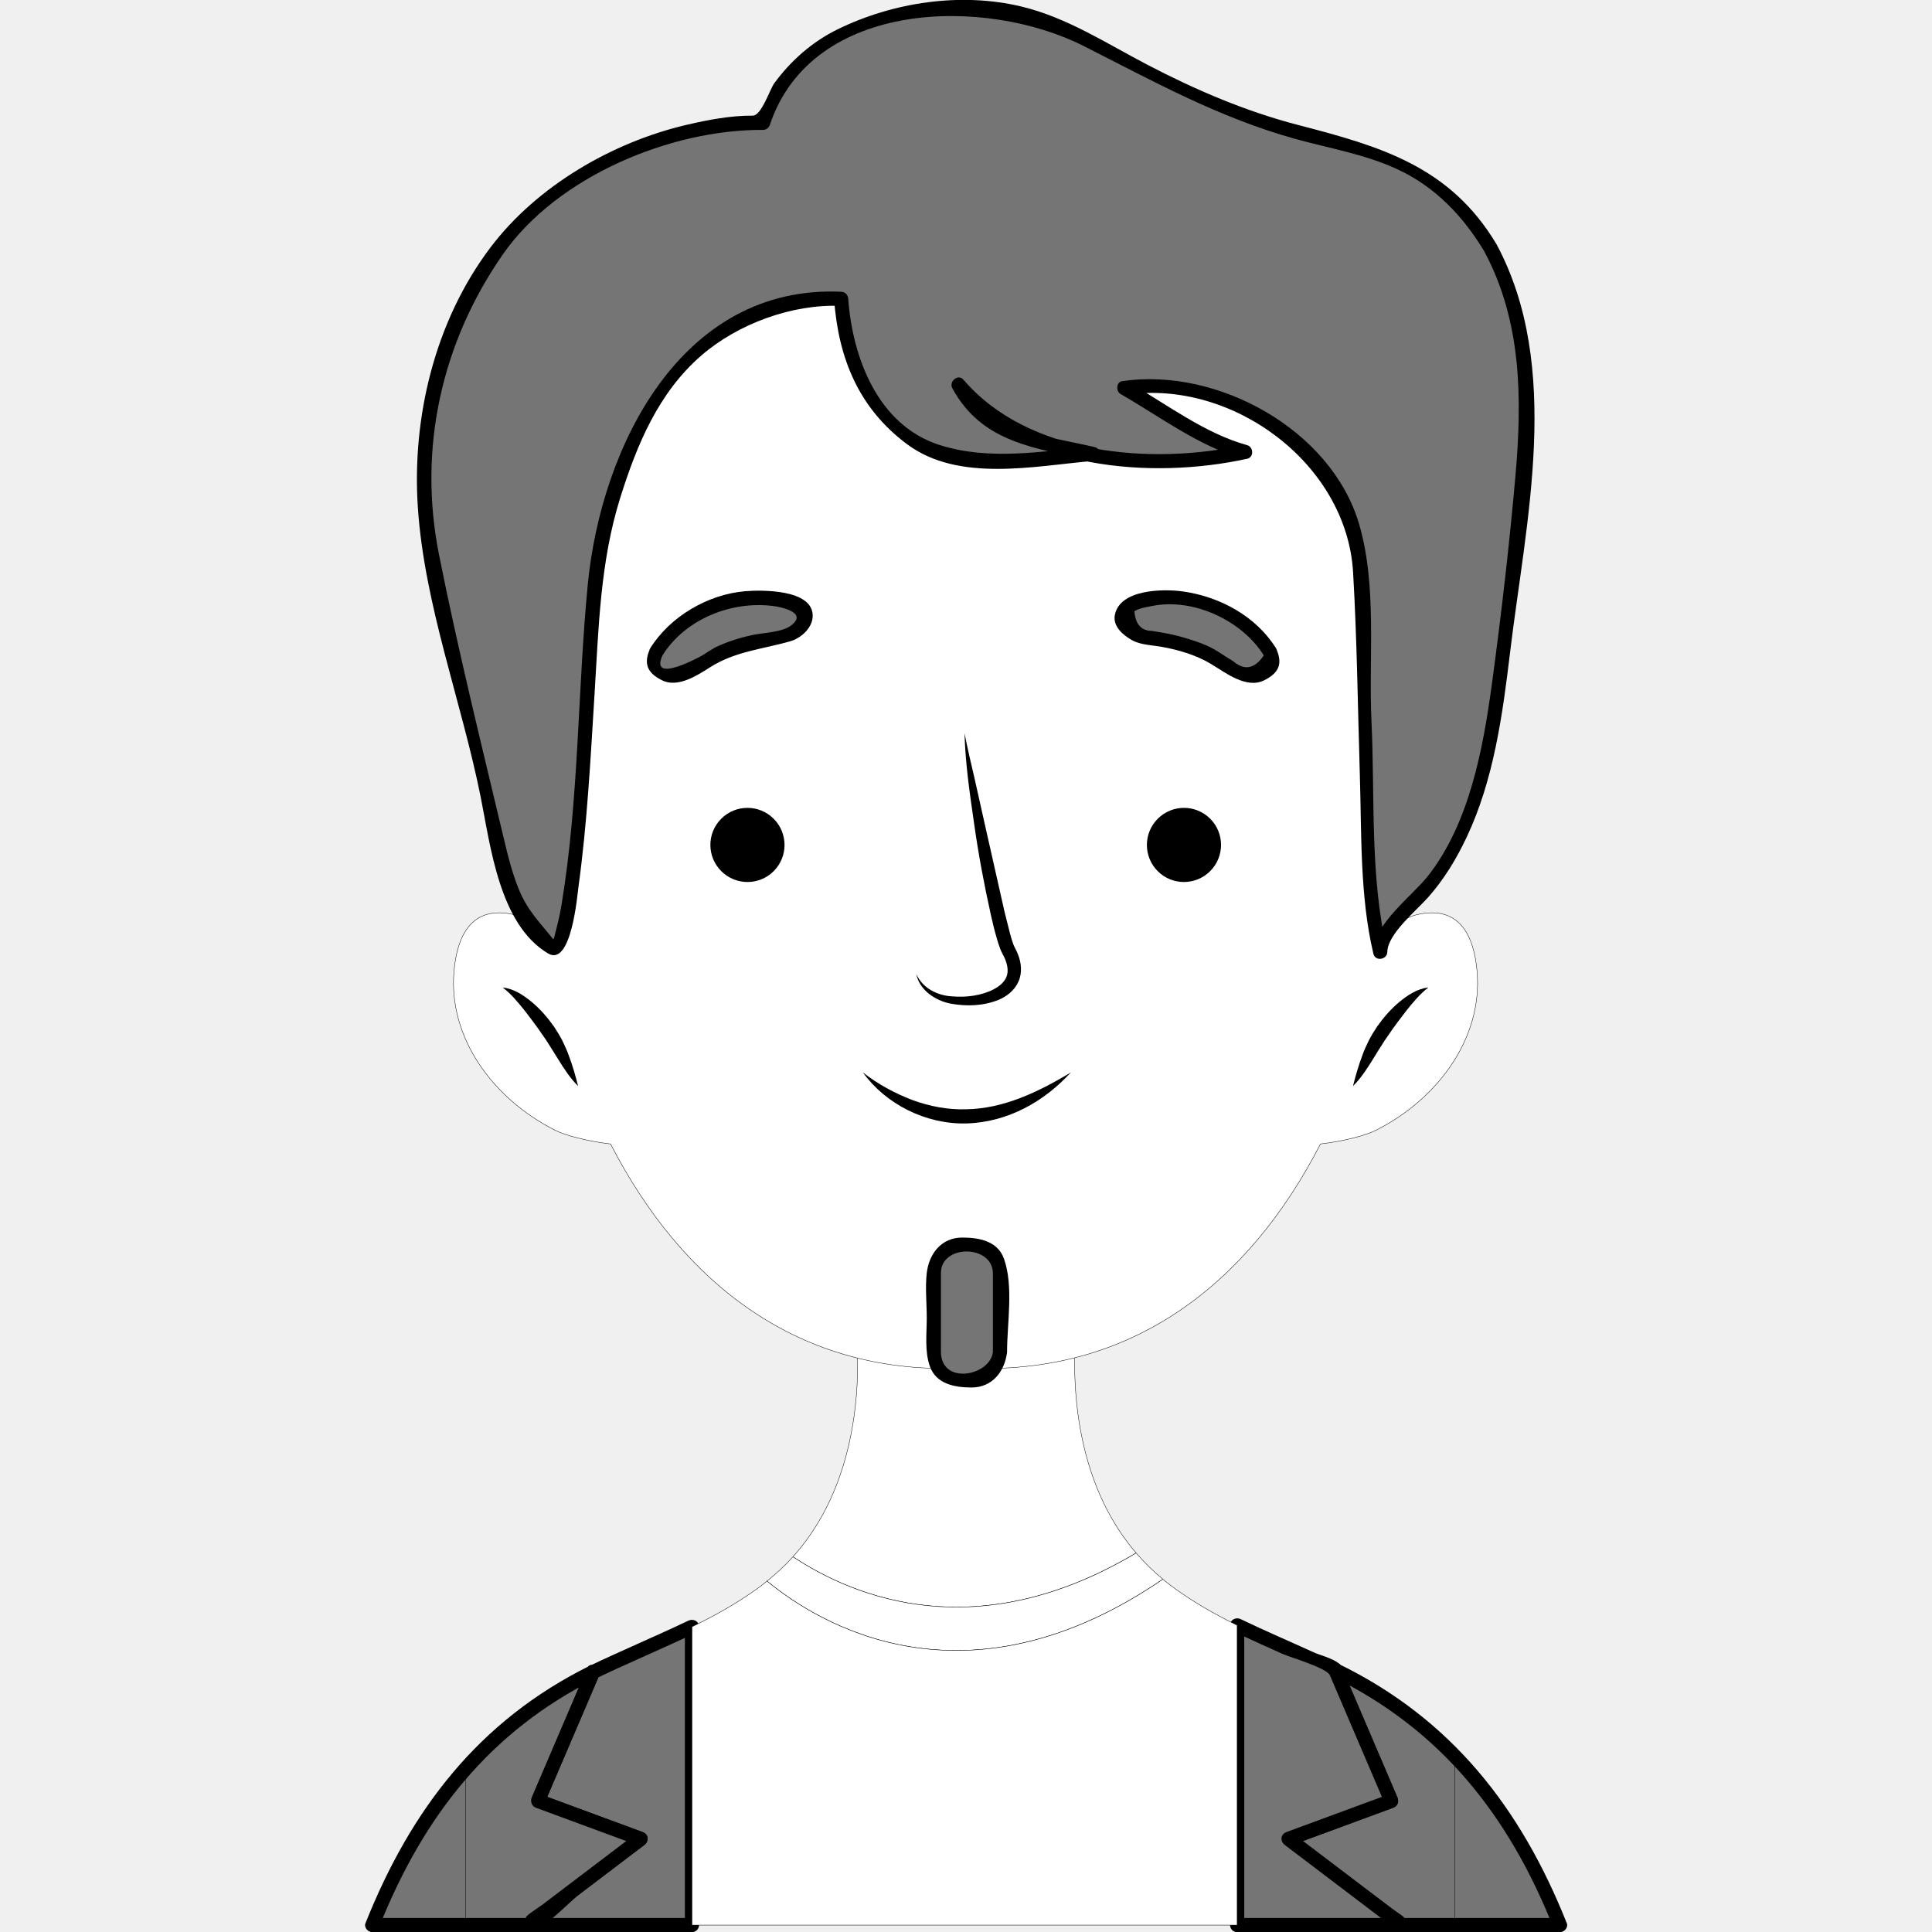
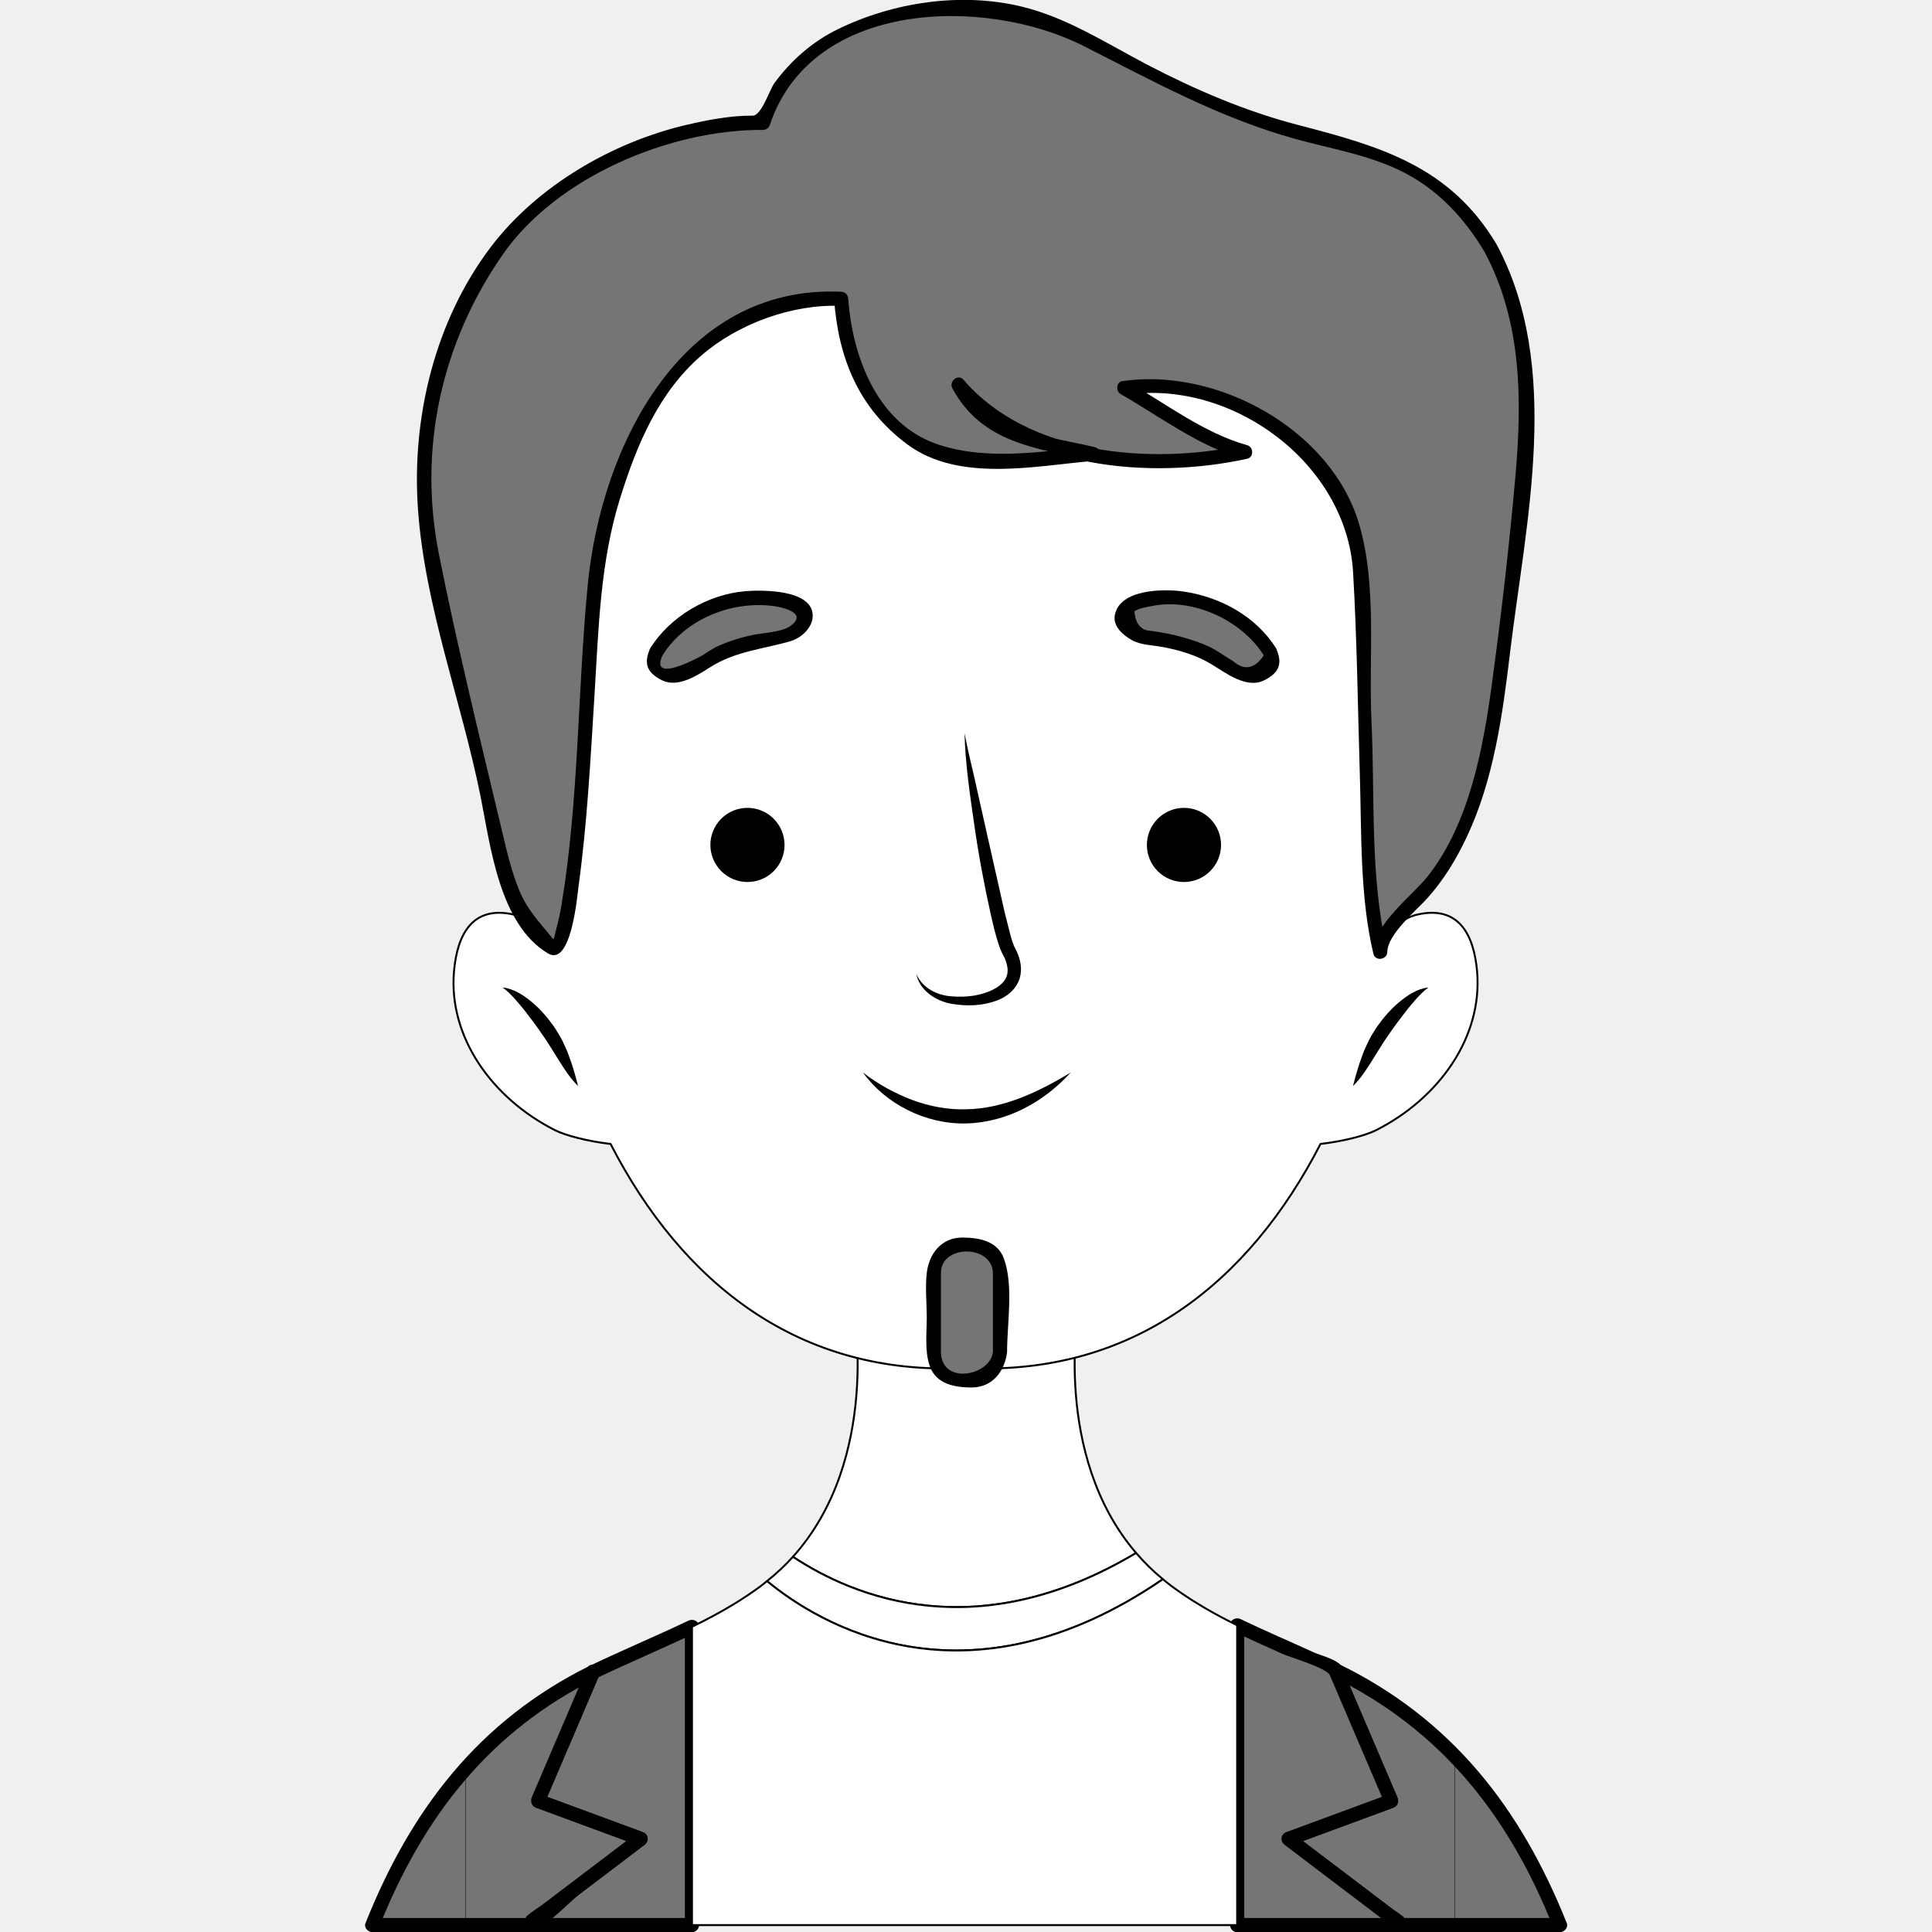
<svg xmlns="http://www.w3.org/2000/svg" version="1.2" viewBox="0 0 5000 5000" width="5000" height="5000">
  <style>
- 		.s0 { fill: #757575 } 
- 		.s1 { fill: #000000 } 
- 		.s2 { fill: #ffffff;stroke: #000000;stroke-linecap: round;stroke-linejoin: round } 
- 		.s3 { fill: #000000;stroke: #000000;stroke-miterlimit:10 } 
- 	</style>
-   <g id="Layer 1">
- 	</g>
+           .s0 {
+             fill: #757575;
+           }
+           .s1 {
+             fill: #000000;
+           }
+           .s2 {
+             fill: #ffffff;
+             stroke: #000000;
+             stroke-linecap: round;
+             stroke-linejoin: round;
+             stroke-width: 5;
+           }
+           .s3 {
+             fill: #000000;
+             stroke: #000000;
+             stroke-miterlimit: 10;
+           }
+         </style>
+   <g id="Layer 1" />
  <g id="&lt;Group&gt;">
    <g id="&lt;Group&gt;">
      <g id="&lt;Group&gt;">
        <g id="&lt;Group&gt;">
          <path id="&lt;Path&gt;" class="s0" d="m1534.61 4327.32l-142.64 333.48 266.23 98.2-293.95 223.11h426.57v-772.04c-83.91 40.89-170.37 75.2-256.21 117.25z" />
          <g id="&lt;Group&gt;">
            <path id="&lt;Path&gt;" class="s1" d="m1518.78 4318.08q-71.33 166.74-142.64 333.48c-4.9 11.46-1.11 22.46 10.96 26.93q133.12 49.1 266.23 98.2-2.19-16.76-4.39-33.52c-97.98 74.38-195.96 148.73-293.94 223.12-13.67 10.38-10.57 34.16 9.25 34.16q213.29 0 426.57 0c9.99 0 18.33-8.34 18.33-18.34q0-386.02 0-772.04c0-14.79-15.34-21.67-27.59-15.83-84.79 40.43-171.47 76.67-256.2 117.25-21.33 10.2-2.71 41.83 18.51 31.66 84.71-40.58 171.4-76.82 256.2-117.26-9.2-5.26-18.39-10.56-27.59-15.82q0 386.02 0 772.04c6.11-6.12 12.23-12.21 18.34-18.33q-213.28 0-426.57 0 4.63 17.08 9.26 34.16c97.98-74.38 195.97-148.73 293.95-223.11 12.88-9.78 11.41-27.68-4.39-33.52q-133.11-49.1-266.23-98.2 5.48 13.49 10.96 26.93 71.34-166.74 142.64-333.48c9.2-21.49-22.38-40.19-31.66-18.48z" />
          </g>
        </g>
        <g id="&lt;Group&gt;">
          <path id="&lt;Path&gt;" class="s0" d="m3455.85 4322.38l144.75 338.42-266.23 98.2 293.95 223.11h408.84c-159.72-410.77-369.16-557.46-581.31-659.73z" />
          <g id="&lt;Group&gt;">
            <path id="&lt;Path&gt;" class="s1" d="m3440.02 4331.61c48.24 112.81 96.52 225.62 144.75 338.43q5.48-13.44 10.96-26.93-133.11 49.1-266.23 98.2c-15.79 5.84-17.26 23.74-4.37 33.52 51.36 39 102.71 77.97 154.07 116.96 30.8 23.35 108.01 108.66 149.12 108.66 136.27 0 272.57 0 408.84 0 10.92 0 22.17-11.93 17.69-23.21-119.22-298.96-298.5-528.55-589.76-670.7-21.13-10.31-39.75 21.31-18.48 31.66 282.1 137.7 457.26 358.85 572.86 648.78 5.91-7.73 11.78-15.47 17.69-23.2-134.91 0-269.85 0-404.76 0 7.81 0-19.55-16.26-33.01-26.5-33.88-25.72-67.8-51.43-101.67-77.15q-77.03-58.5-154.11-116.96-2.15 16.76-4.37 33.52 133.12-49.1 266.24-98.2c12.07-4.47 15.86-15.47 10.95-26.93-48.23-112.8-96.51-225.62-144.75-338.43-9.28-21.7-40.86-3-31.66 18.48z" />
          </g>
        </g>
        <g id="&lt;Group&gt;">
          <path id="&lt;Path&gt;" class="s0" d="m1391.97 4660.8l142.64-333.48c-208.68 102.13-413.88 250.61-571.1 654.79h400.74l293.95-223.11z" />
          <g id="&lt;Group&gt;">
            <path id="&lt;Path&gt;" class="s1" d="m1407.8 4670.04q71.34-166.74 142.64-333.48c7.17-16.73-7.59-33.74-25.08-25.07-286.2 141.89-462.2 371.45-579.52 665.75-4.52 11.28 6.75 23.21 17.67 23.21q200.37 0 400.74 0c37.8 0 106.87-76.6 134.96-97.91 56.09-42.58 112.17-85.13 168.25-127.71 12.88-9.78 11.41-27.68-4.39-33.52q-133.11-49.1-266.23-98.2c-22.24-8.2-31.73 27.25-9.74 35.38q133.12 49.1 266.23 98.2-2.19-16.76-4.39-33.52-69.91 53.08-139.86 106.15-52.73 40.02-105.45 80.04c-10.69 8.13-53.15 34.42-40.45 34.42q-199.84 0-399.67 0 8.84 11.6 17.67 23.2c113.75-285.28 285.59-506.46 562.69-643.83-8.36-8.35-16.72-16.73-25.09-25.07q-71.33 166.74-142.64 333.48c-9.2 21.49 22.39 40.19 31.66 18.48z" />
          </g>
        </g>
        <path id="&lt;Path&gt;" class="s2" d="m2940.29 4019.12c-218.17-254.35-148.55-632.81-148.55-632.81l-547.97-6.59-34.81 6.59c0 0 71.66 388.35-156.89 642.69 160.83 106.36 478.53 234.64 888.22-9.88z" />
        <g id="&lt;Group&gt;">
          <path id="&lt;Path&gt;" class="s0" d="m3600.6 4660.8l-144.75-338.42c-85.27-41.12-170.97-75.21-254.09-116.18v775.91h426.56l-293.95-223.11z" />
          <g id="&lt;Group&gt;">
            <path id="&lt;Path&gt;" class="s1" d="m3616.43 4651.56c-34.34-80.29-68.65-160.58-102.99-240.83-13.79-32.2-27.54-64.4-41.33-96.59-8.1-18.95-54.37-29.73-70.98-37.32-63.35-28.97-127.35-56.22-190.13-86.45-12.21-5.91-27.58 1.08-27.58 15.83q0 387.96 0 775.91c0 10 8.35 18.34 18.34 18.34 142.17 0 284.39 0 426.56 0 19.81 0 22.92-23.78 9.24-34.16-97.98-74.39-195.96-148.74-293.95-223.12q-2.15 16.76-4.37 33.52 133.12-49.1 266.24-98.2c21.98-8.13 12.49-43.58-9.75-35.38q-133.11 49.1-266.23 98.2c-15.79 5.84-17.26 23.74-4.37 33.52 97.99 74.38 195.97 148.73 293.95 223.11q4.62-17.08 9.24-34.16c-142.17 0-284.39 0-426.56 0 6.13 6.12 12.21 12.21 18.34 18.33q0-387.95 0-775.91c-9.21 5.26-18.41 10.56-27.58 15.83 41.72 20.13 83.87 39.25 126.24 58.05 21.38 9.49 114.71 36.24 122.98 55.58 15.51 36.28 31.05 72.56 46.55 108.84q48.24 112.8 96.48 225.54c9.28 21.71 40.87 3.01 31.66-18.48z" />
          </g>
        </g>
        <path id="&lt;Path&gt;" class="s2" d="m3009.56 4087.01c-25.83-21.27-48.82-44.05-69.27-67.89-409.69 244.52-727.39 116.24-888.22 9.88-19.91 22.13-42.33 43.12-67.04 62.88 130.35 107.73 511.65 346.17 1024.53-4.87z" />
        <path id="&lt;Path&gt;" class="s2" d="m3089.34 4143.96c-19.69-12.39-39.17-25.57-58.34-39.83-7.41-5.58-14.43-11.38-21.44-17.12-512.88 351.04-894.18 112.6-1024.53 4.87-5.12 4.09-10.03 8.24-15.33 12.25-23.35 17.34-47.13 33.1-71.23 47.78-35.21 21.49-71.23 40.39-107.65 58.16v772.04h291.69 835.68 283.57v-775.91c-38.1-18.84-75.67-39.04-112.42-62.24z" />
      </g>
      <path id="&lt;Path&gt;" class="s3" d="m3765.48 4535.89v446.22" />
      <path id="&lt;Path&gt;" class="s3" d="m1205.28 4568.19v413.92" />
    </g>
    <g id="&lt;Group&gt;">
      <g id="&lt;Group&gt;">
        <path id="&lt;Path&gt;" class="s2" d="m3822.71 2514.41c-8.02-93.81-46.34-172.67-155.64-147.31-20.7 4.87-44.19 18.41-67.15 35.67 14.01-76.78 24.75-155 31.99-234.07 70.47-775.49-121.77-1563.72-1121.55-1563.72h-23.1c-999.74 0-1192.02 788.23-1121.5 1563.72 7.16 79.07 17.94 157.29 31.94 234.07-22.92-17.26-46.48-30.8-67.18-35.67-109.3-25.36-147.62 53.5-155.61 147.31-14.47 169.54 98.41 327.9 261.33 410.49 27.36 13.82 84.73 28.86 143.89 35.6 185.33 359.98 487.59 601.79 918.66 579.73 431.12 22.06 733.38-219.75 918.67-579.73 59.2-6.74 116.6-21.78 143.93-35.6 162.91-82.59 275.79-240.95 261.32-410.49z" />
        <g id="&lt;Group&gt;">
          <g id="&lt;Group&gt;">
            <path id="&lt;Path&gt;" class="s0" d="m2587.93 3499.12c0 40.5-32.84 73.34-73.34 73.34h-24.46c-40.51 0-73.35-32.84-73.35-73.34v-204.64c0-40.5 32.84-73.34 73.35-73.34h24.46c40.5 0 73.34 32.84 73.34 73.34z" />
            <g id="&lt;Group&gt;">
              <path id="&lt;Path&gt;" class="s1" d="m2569.6 3499.12c-7.13 61.84-134.48 86.77-134.48-1.22q0-30.14 0-60.27c0-47.71 0-95.44 0-143.15 0-75.02 134.48-73.74 134.48 1.22q0 30.14 0 60.27c0 47.7 0 95.44 0 143.15 0 23.63 36.67 23.63 36.67 0 0-74.64 17.33-170.54-8.09-241.77-16.59-46.35-65.65-54.55-108.05-54.55-54.04 0-85.99 42.26-91.68 91.68-4.34 37.68 0 78.36 0 116.25 0 40.9-5.88 86.38 8.11 125.52 16.56 46.34 65.61 54.55 108.03 54.55 54.04 0 85.98-42.26 91.68-91.68 2.72-23.46-33.99-23.21-36.67 0z" />
            </g>
          </g>
          <g id="&lt;Group&gt;">
            <path id="&lt;Path&gt;" class="s1" d="m2371.45 2520.79c16.22 37.1 54.95 55.51 91.55 57.73 37.32 3.36 77.05-1.83 108.42-18.12 15.48-8.1 28.37-19.2 33.38-32.56 5.3-13.18 2.97-28.9-3.22-44.66-3.08-8.41-7.56-13.71-12.79-26.92-3.94-10.32-6.87-20.01-9.67-29.8-5.69-19.45-10.27-38.86-14.65-58.31-17.36-77.69-31.94-155.55-43.11-234.08-11.3-78.4-23.1-156.97-25.18-236.55 7.56 38.88 16.6 77.38 25.71 115.89l25.86 115.73 52.04 230.8 14.29 56.72c2.54 9.26 5.23 18.55 8.23 26.74 1.58 5.44 8.63 16.54 12.28 26.79 8.21 20.55 11.82 47.16 0.9 70.76-10.71 23.46-31.23 38.32-51.25 46.74-41 16.25-83.48 16.94-124.11 9.7-40.3-7.81-81.18-35.96-88.68-76.6z" />
          </g>
          <g id="&lt;Group&gt;">
            <path id="&lt;Path&gt;" class="s0" d="m1698.64 1686.91c-18.34 24.44-6.11 48.9 24.44 58.07 55.01 15.28 106.97-42.79 152.81-61.13 33.61-12.21 67.22-21.38 97.79-27.5 27.5-6.11 73.34-9.17 94.74-30.55 64.17-67.24-76.41-79.47-116.14-79.47-48.89 3.06-94.73 12.23-134.46 36.67-24.44 12.23-45.84 27.51-67.24 42.8-9.17 9.17-42.78 39.71-36.67 36.67z" />
            <g id="&lt;Group&gt;">
              <path id="&lt;Path&gt;" class="s1" d="m1682.8 1677.65c-17.92 39.51-8.38 63.75 31.02 83.16 40.56 19.98 91.36-13.16 123.55-33.73 65.04-41.55 135.98-46.78 207.97-67.53 27.97-8.07 57.92-34.76 57.92-66.06 0-68.43-131.48-67.18-175.16-63.42-96.6 8.33-194.01 65.5-245.3 147.58-12.56 20.13 19.17 38.52 31.66 18.52 59.15-94.65 180.57-142.91 290.41-127.28 10.6 1.52 89.24 15.26 41.75 50.34-23.7 17.51-72.84 18.33-101.27 24.6-32.4 7.13-64.32 17.29-94.22 31.62q-16.51 9.38-32.25 19.97c-4.05 2.59-139.26 77.55-104.42 0.75 9.71-21.36-21.89-40.02-31.66-18.52z" />
            </g>
          </g>
          <g id="&lt;Group&gt;">
            <path id="&lt;Path&gt;" class="s0" d="m3286.49 1686.91c18.34 24.44 6.09 48.9-24.42 58.07-55.01 15.28-107.01-42.79-152.85-61.13-33.59-12.21-67.18-21.38-97.77-27.5-31.87-7.08-80.54-6.33-100.88-37.5-40.22-61.65 88.67-74.63 122.3-72.52 48.84 3.06 94.69 12.23 134.44 36.67 24.42 12.23 45.84 27.51 67.25 42.8 9.17 9.17 42.76 39.71 36.68 36.67z" />
            <g id="&lt;Group&gt;">
              <path id="&lt;Path&gt;" class="s1" d="m3270.66 1696.17c-23.63 34.95-50.06 39.96-79.21 15.02q-18.97-11.48-37.5-23.74c-28.36-18.38-57.62-27.67-89.85-37.32-27.33-8.18-55.44-13.09-83.59-17.4q-40.61-0.52-44.69-50.82c12.96-8.22 31.47-10.78 46.34-13.73 106.75-21.22 232.21 37.81 288.5 127.99 12.5 20 44.23 1.61 31.66-18.52-51.64-82.76-144.86-133.33-240.41-146.92-51.46-7.32-164.13-6.01-176.73 61.1-5.55 29.67 21.84 52.23 44.26 64.85 22.17 12.5 52.57 12.95 77.14 17.34 44.66 8 90.03 21.56 128.86 45.1 36.09 21.85 90.14 64.25 135.87 41.69 39.39-19.43 48.92-43.67 31.01-83.16-9.74-21.5-41.36-2.84-31.66 18.52z" />
            </g>
          </g>
          <g id="&lt;Group&gt;">
            <path id="&lt;Path&gt;" class="s1" d="m2771.4 2775.34c-33.98 37.11-74.2 69.44-120.19 92.83-45.73 23.64-97.37 37.85-150.03 39.29-105.74 2.65-209.17-50.25-268.12-132.12 39.58 30.98 83.2 54.26 127.96 71.45 45.02 16.47 92.17 25.57 139.33 24.03 95.17-1.4 185.42-43.55 271.05-95.48z" />
          </g>
          <g id="&lt;Group&gt;">
            <path id="&lt;Path&gt;" class="s1" d="m1301.04 2555.6c28.78 3.15 54.21 20.16 75.75 38.03 21.81 18.27 40.29 39.79 56.65 62.74 7.95 12 15.29 23.89 21.69 36.32 6.3 13.21 12.24 25.57 16.8 38.75 9.8 25.93 17.27 51.89 24.18 79.29-20.25-19.95-35.52-43.69-49.85-66.65l-21.09-33.81c-6.97-11.35-14.2-22.56-21.83-32.98-14.73-21.85-30.74-42.83-46.93-63.75-16.83-20.41-33.09-40.86-55.37-57.94z" />
          </g>
          <g id="&lt;Group&gt;">
            <path id="&lt;Path&gt;" class="s1" d="m3696.58 2555.6c-22.27 17.08-38.53 37.53-55.36 57.98-16.19 20.88-32.2 41.86-46.92 63.71-7.63 10.42-14.9 21.63-21.84 32.98-7.17 10.53-13.65 22.46-21.1 33.81-14.32 22.96-29.58 46.7-49.81 66.65 6.91-27.44 14.36-53.36 24.14-79.33 4.54-13.14 10.49-25.53 16.83-38.71 6.37-12.46 13.71-24.35 21.66-36.32 16.4-22.92 34.85-44.47 56.66-62.74 21.56-17.87 46.99-34.88 75.74-38.03z" />
          </g>
          <path id="&lt;Path&gt;" class="s1" d="m2002.29 2254.58c-37.46 37.45-98.2 37.38-135.69-0.08-37.5-37.46-37.5-98.19-0.04-135.65 37.46-37.46 98.2-37.46 135.66 0 37.53 37.53 37.53 98.27 0.07 135.73z" />
          <path id="&lt;Path&gt;" class="s1" d="m2996.23 2254.58c37.46 37.45 98.2 37.38 135.66-0.08 37.53-37.46 37.53-98.19 0.07-135.65-37.46-37.46-98.2-37.46-135.69 0-37.5 37.53-37.5 98.27-0.04 135.73z" />
        </g>
      </g>
      <g id="&lt;Group&gt;">
        <path id="&lt;Path&gt;" class="s0" d="m3857.02 641.15c-8.74-15.33-18.19-30.44-28.43-45.27-92.11-133.29-223.98-199.62-377.79-231.78-184.65-38.61-355.51-105.93-520.71-196.97-77.07-42.47-153.1-88.31-236.26-117.03-233-80.36-636.75-5.88-718.97 267.73-257.46-7.66-566.49 160.15-689.61 331.7-155.57 216.73-221.54 492.71-173.26 756.43 36.81 201.05 92.93 395.66 137.74 594.35 28.64 126.77 57.37 365.71 168.39 442.62 77.99 110.38 101.92-770.38 124.05-955.96 17.8-149.48 62.39-260.86 122.62-400.1 85.99-198.76 305.91-310.64 497.73-314.14 5.15-0.08 9.52 0.49 14.39 0.64 7.34 116.96 23.64 198.54 117.68 305.19 138.7 157.15 334.42 112.06 533.18 96.09-134.87-33.31-275.08-30.41-347.24-178.96 141.17 176.13 487.62 233.93 742.04 173.98-69.98-15.69-247.18-128.57-313.08-165.67 227.34-39.47 579.52 139.24 608.85 447.8 0.11 1.5 0.18 3.08 0.33 4.66 0.64 8.02 1.21 16.11 1.43 24.35 0.03 0.57 0.07 1.15 0.07 1.65 3.72 146.9 5.73 318.08 16.29 486.47 6.49 215.67 15.23 418.51 35.56 494.56-7.87-29.42 123.7-165.01 142.11-190.65 148.16-206.35 169.07-526.52 195.39-769.97 30.7-283.78 94.19-604.08-52.5-861.72z" />
        <g id="&lt;Group&gt;">
          <path id="&lt;Path&gt;" class="s1" d="m3872.85 631.89c-120.47-201.34-299.21-252.87-513.69-308.56-136.2-35.37-266.16-91.23-390.61-156.21-106.33-55.53-207-121.73-324.93-150.15-156.8-37.8-332.29-11.33-475.82 58.89-65.67 32.11-120.82 80.78-163.83 139.37-11.92 16.24-33.27 84.25-55.92 84.09-57.23-0.36-114.73 10.67-170.18 23.55-192.72 44.72-388.49 158.61-508.45 317.4-143.64 190.15-203.84 438.98-187.94 674.03 17.1 252.98 112.95 500.68 162.5 748.3 25.62 128.14 48.41 329.59 174.22 404.86 60.33 36.1 75.93-151.07 78.85-172.25 22.67-164.65 31.23-331.43 41.52-497.19 10.73-172.56 14.47-343.64 66.68-510.06 43.19-137.7 99.04-271.94 209.88-367.99 94.92-82.27 236.11-133.89 361.78-128.27q-9.17-9.16-18.33-18.33c10.9 152.67 63.06 282.9 189.53 376.67 133.22 98.76 328.67 56.02 479.66 42.94 19.55-1.7 26.22-31.05 4.87-36-131.72-30.63-264.4-38.45-336.28-170.54q-14.4 11.11-28.79 22.21c176.27 206.07 511.79 232.99 759.87 178.69 18.16-3.95 16.9-30.69 0-35.34-110.34-30.48-210.26-107.48-308.71-163.83q-2.16 16.76-4.36 33.5c275.5-40.5 570.88 178.31 587.39 459.14 10.24 173.89 12.11 349.76 17.48 523.94 4.69 152.06-0.29 314.59 35.09 463.61 4.87 20.52 35.74 15.51 36.03-4.87 0.65-46.36 76.57-108.23 105.65-141.21 41.72-47.33 72.91-98.86 99.92-156.09 69.76-147.85 92.68-315.61 111.94-476.29 40.8-340.41 135.95-739.74-35.02-1058.01-11.17-20.84-42.87-2.31-31.66 18.52 97.02 180.58 98.27 381.34 80.8 580.66-15.76 179.33-36.71 359.93-60.88 538.34-22.71 167.46-58.06 359.89-164.67 496.5-40.58 52-141.71 125.63-142.75 197.58 12-1.61 23.99-3.26 36.03-4.87-44.88-188.91-31.16-398.04-40.33-590.84-7.88-166.2 15.33-350.28-32.08-511.6-72.06-245.03-367.55-405.91-612.69-369.85-16.33 2.4-17.01 26.29-4.37 33.5 101.5 58.11 203.49 136.05 317.44 167.51q0-17.67 0-35.34c-236.07 51.64-556.59 26.66-724.19-169.27-13.99-16.37-38.43 4.53-28.8 22.22 77.18 141.85 214.41 153.96 358.2 187.37 1.61-12 3.26-23.99 4.87-36.01-131.97 11.42-267.56 36.57-396.71-4.87-159.87-51.28-225.05-227.37-235.81-378.07-0.73-10.32-7.81-17.87-18.34-18.34-415.26-18.58-621.54 403.16-655.81 758.23-26.56 275.04-22.53 553.85-67.66 827.02-3.54 21.48-8.05 42.79-13.73 63.81-4.44 16.44-6.07 29.08-8.63 25.88-34.83-43.69-65.31-72.88-87.71-126.9-18.35-44.25-29.68-91.56-40.73-138.03-57.61-242.39-118.04-486.15-166.66-730.5-54.43-273.48 6.4-547.29 165.1-775.75 140.21-201.84 434.62-324.18 673.78-322.62 8.49 0.05 15.07-5.71 17.67-13.47 108.87-324.33 558.27-332.14 812.46-203.41 180.28 91.3 348.28 184.47 544.42 239.4 91.76 25.7 182.69 39.79 269.75 80.63 95.87 45.01 168.31 121.32 222.03 211.09 12.11 20.26 43.84 1.82 31.66-18.52z" />
        </g>
      </g>
    </g>
  </g>
</svg>
